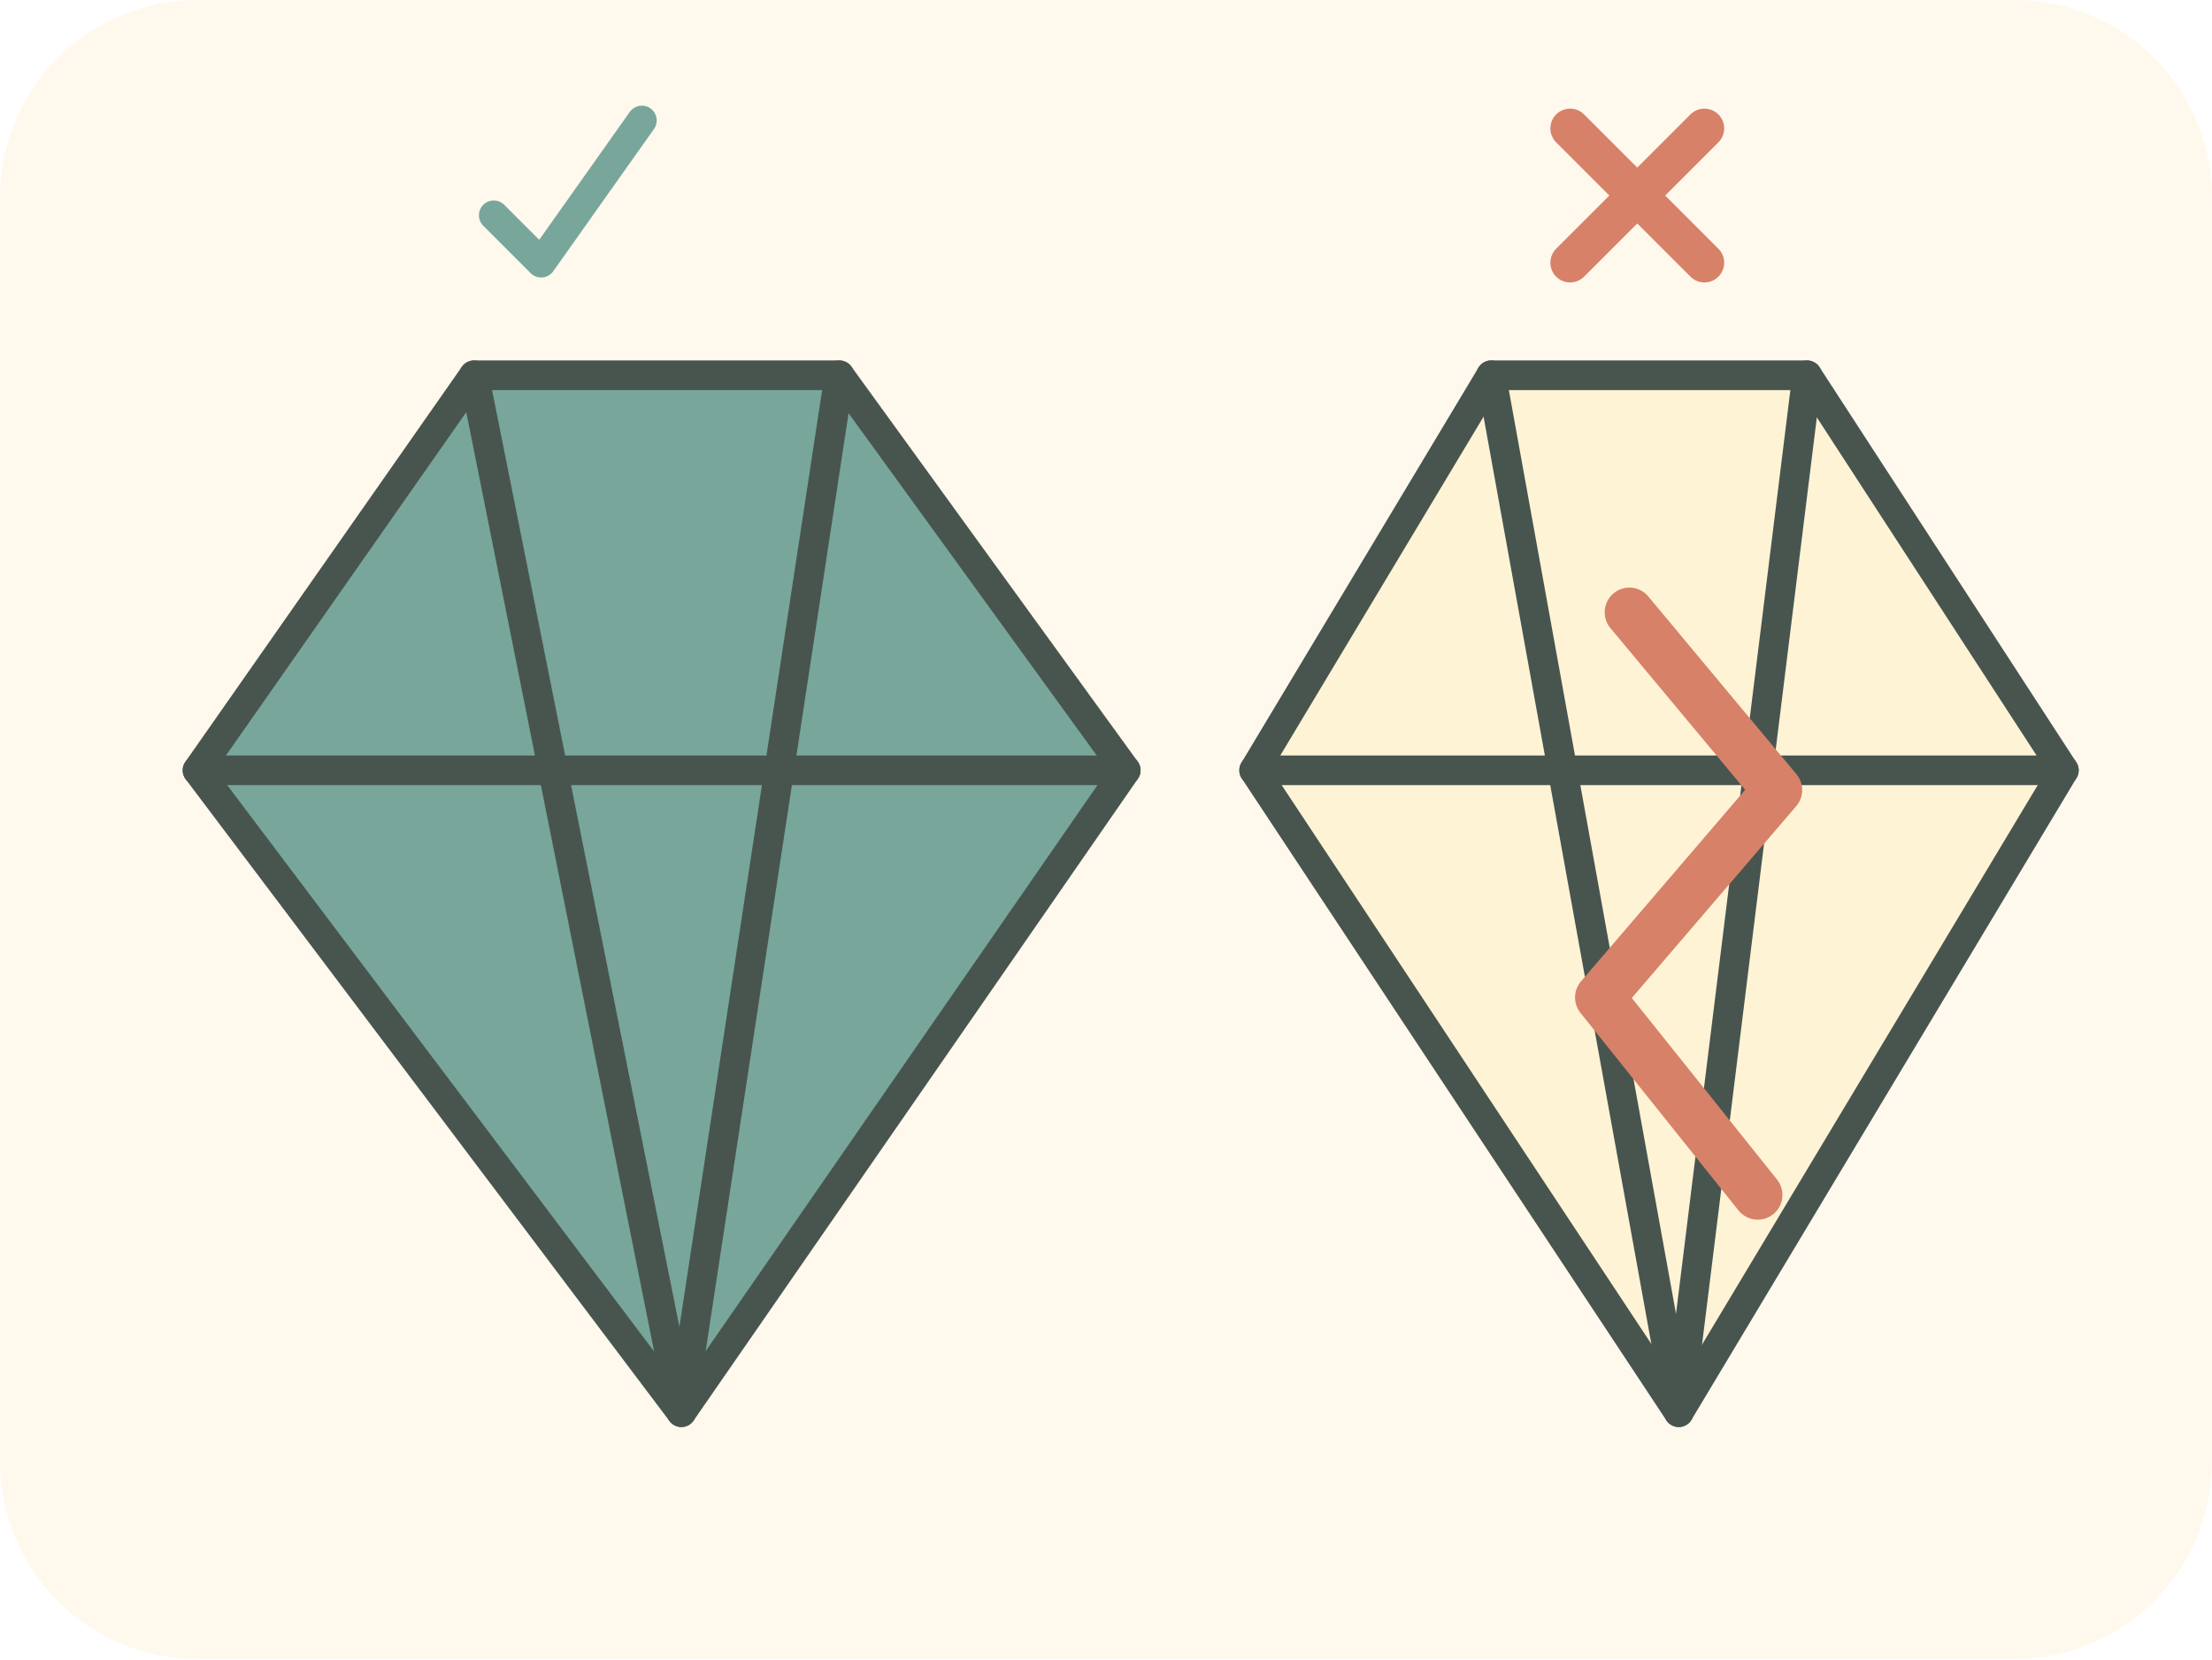
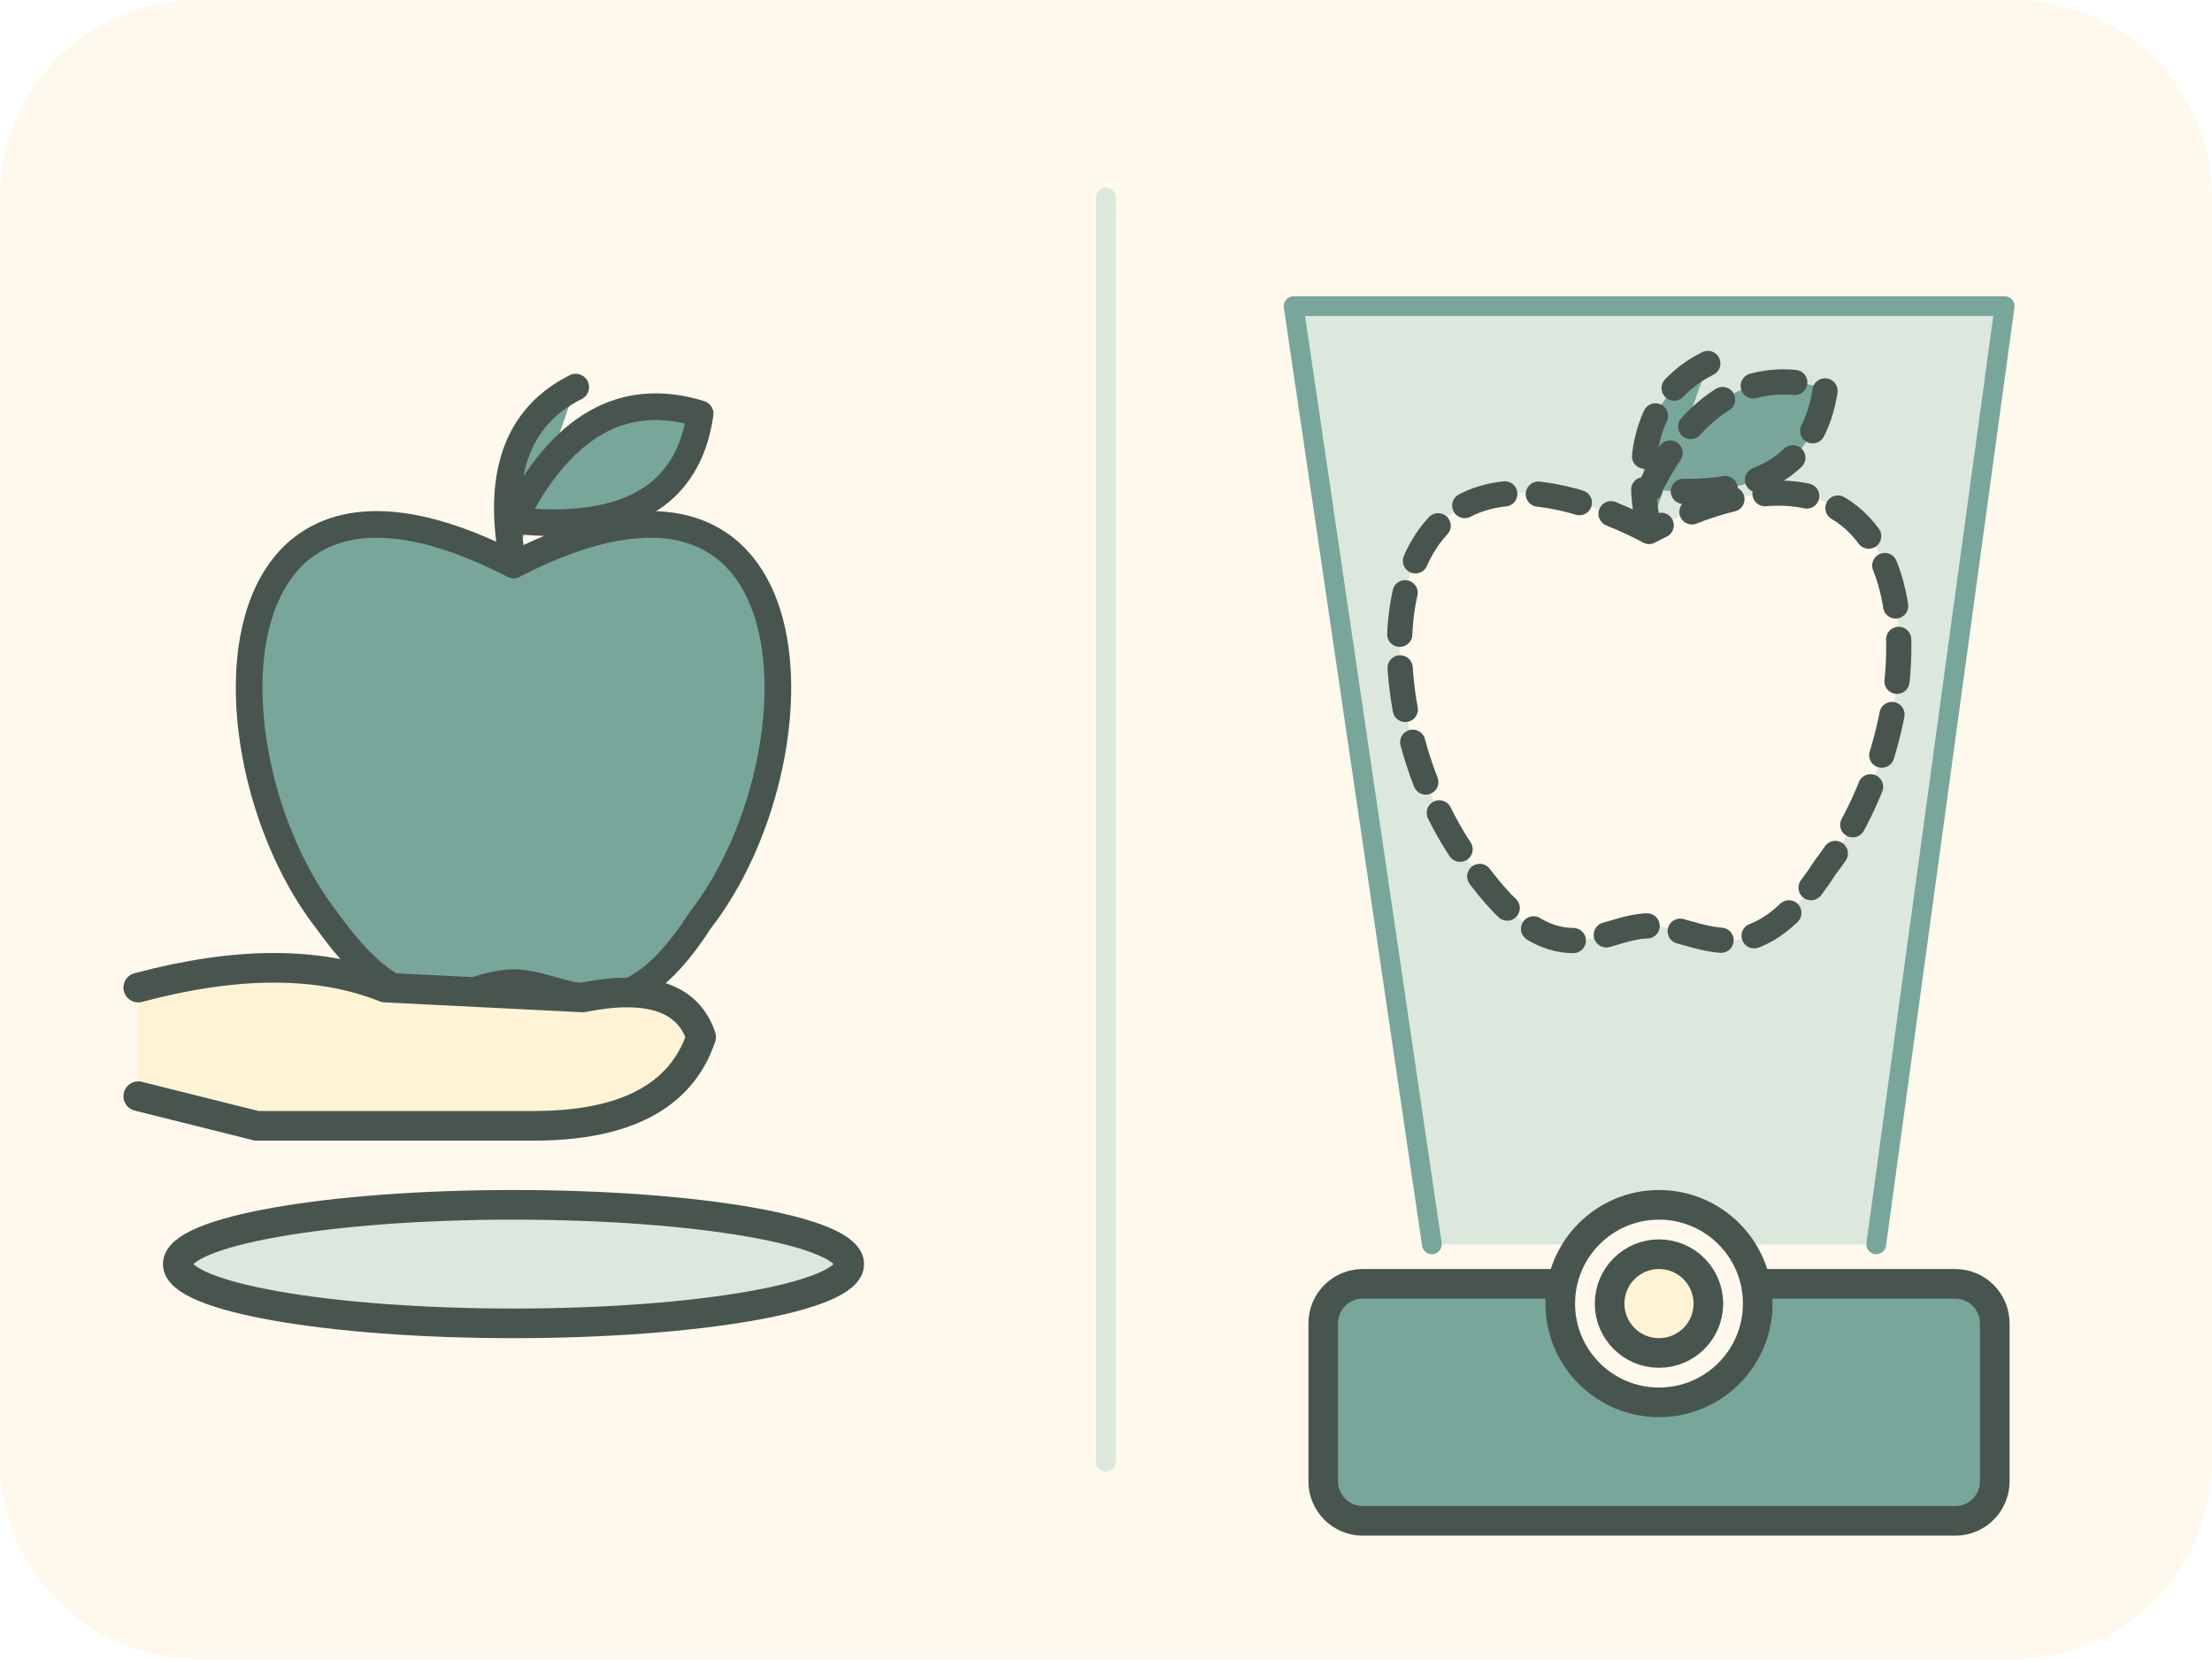
<svg xmlns="http://www.w3.org/2000/svg" viewBox="0 0 224 168" width="224" height="168">
  <rect width="224" height="168" rx="20" fill="#fff8ed" />
  <g stroke="#48554f" stroke-width="3" stroke-linecap="round" stroke-linejoin="round" fill="none">
-     <path d="M20 78l28-40h37l29 40-45 65z" fill="#78a69b" />
-     <path d="M20 78h94M48 38l21 105 16-105" fill="none" />
-     <path d="M127 78l24-40h32l26 40-39 65z" fill="#fff3d5" />
-     <path d="M151 38l19 105 13-105M127 78h82" fill="none" />
-     <path d="M165 62l15 18-18 21 16 20" fill="none" stroke="#d78169" stroke-width="5" />
-     <g transform="translate(50 17) scale(0.6)">
-       <path d="M0 8l8 8L25-8" fill="none" stroke="#78a69b" stroke-width="5" />
+     <ellipse cx="52" cy="128" rx="34" ry="6" fill="#dce7dd" />
+     <g transform="translate(52 50) scale(0.9)">
+       <path d="M0 8C-35-10-35 30-21 48c10 14 15 7 21 7s12 7 21-7C35 30 35-10 0 8z" fill="#78a69b" stroke="#48554f" stroke-width="3" />
+       <path d="M0 8Q-3-7 7-12m-7 15Q8-13 21-9 19 5 0 3" fill="#78a69b" stroke="#48554f" stroke-width="3" />
    </g>
-     <g transform="translate(159 13) scale(0.8)">
-       <path d="M0 0l17 17m0-17L0 17" fill="none" stroke="#d78169" stroke-width="5" />
+     <path d="M14 100q15-4 25 0l20 1q10-2 12 4-3 9-17 9H26l-12-3" fill="#fff3d5" stroke="#48554f" stroke-width="3" />
+     <path d="M112 20v128" fill="none" stroke="#dce7dd" stroke-width="2" />
+     <path d="M145 126l-14-95h72l-13 95" fill="#dce7dd" stroke="#78a69b" stroke-width="2" />
+     <g transform="translate(167 47) scale(0.85)">
+       <g stroke-dasharray="5 4">
+         <path d="M0 8C-35-10-35 30-21 48c10 14 15 7 21 7s12 7 21-7C35 30 35-10 0 8z" fill="#fff8ed" stroke="#48554f" stroke-width="3" />
+         <path d="M0 8Q-3-7 7-12m-7 15Q8-13 21-9 19 5 0 3" fill="#78a69b" stroke="#48554f" stroke-width="3" />
+       </g>
    </g>
+     <rect x="134" y="130" width="68" height="24" rx="4" fill="#78a69b" />
+     <circle cx="168" cy="132" r="10" fill="#fff8ed" />
+     <circle cx="168" cy="132" r="5" fill="#fff3d5" />
  </g>
</svg>
